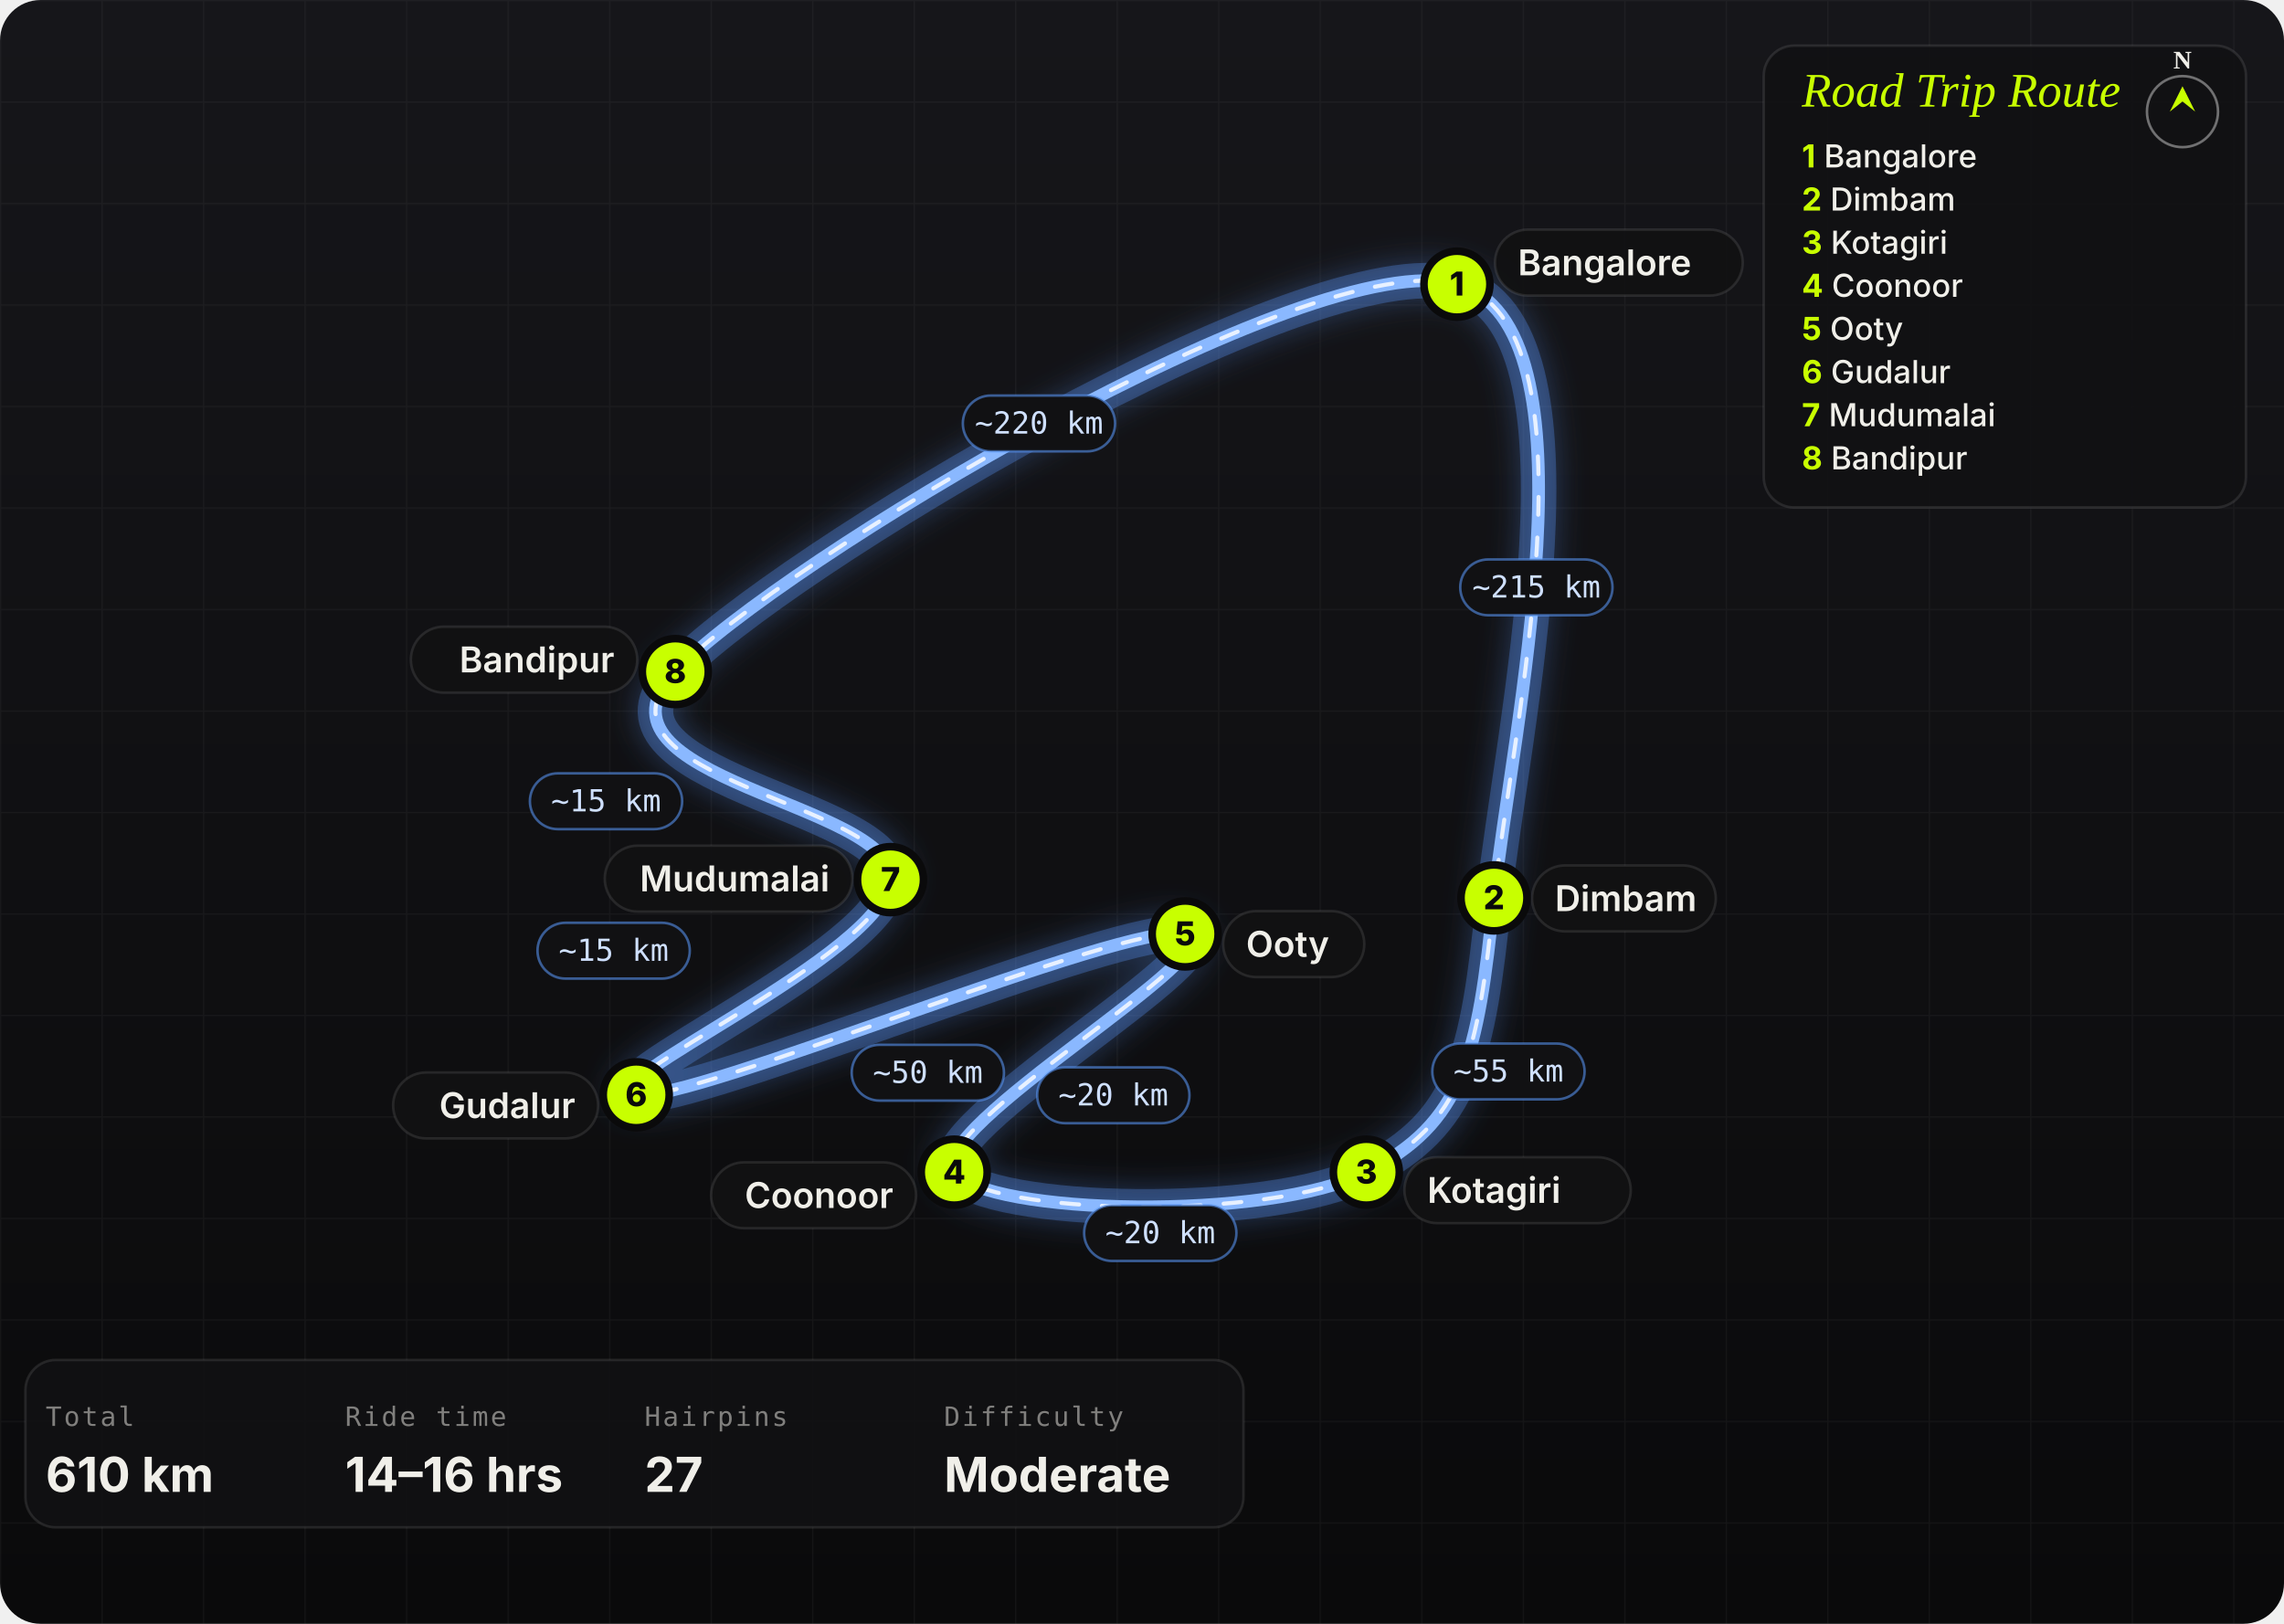
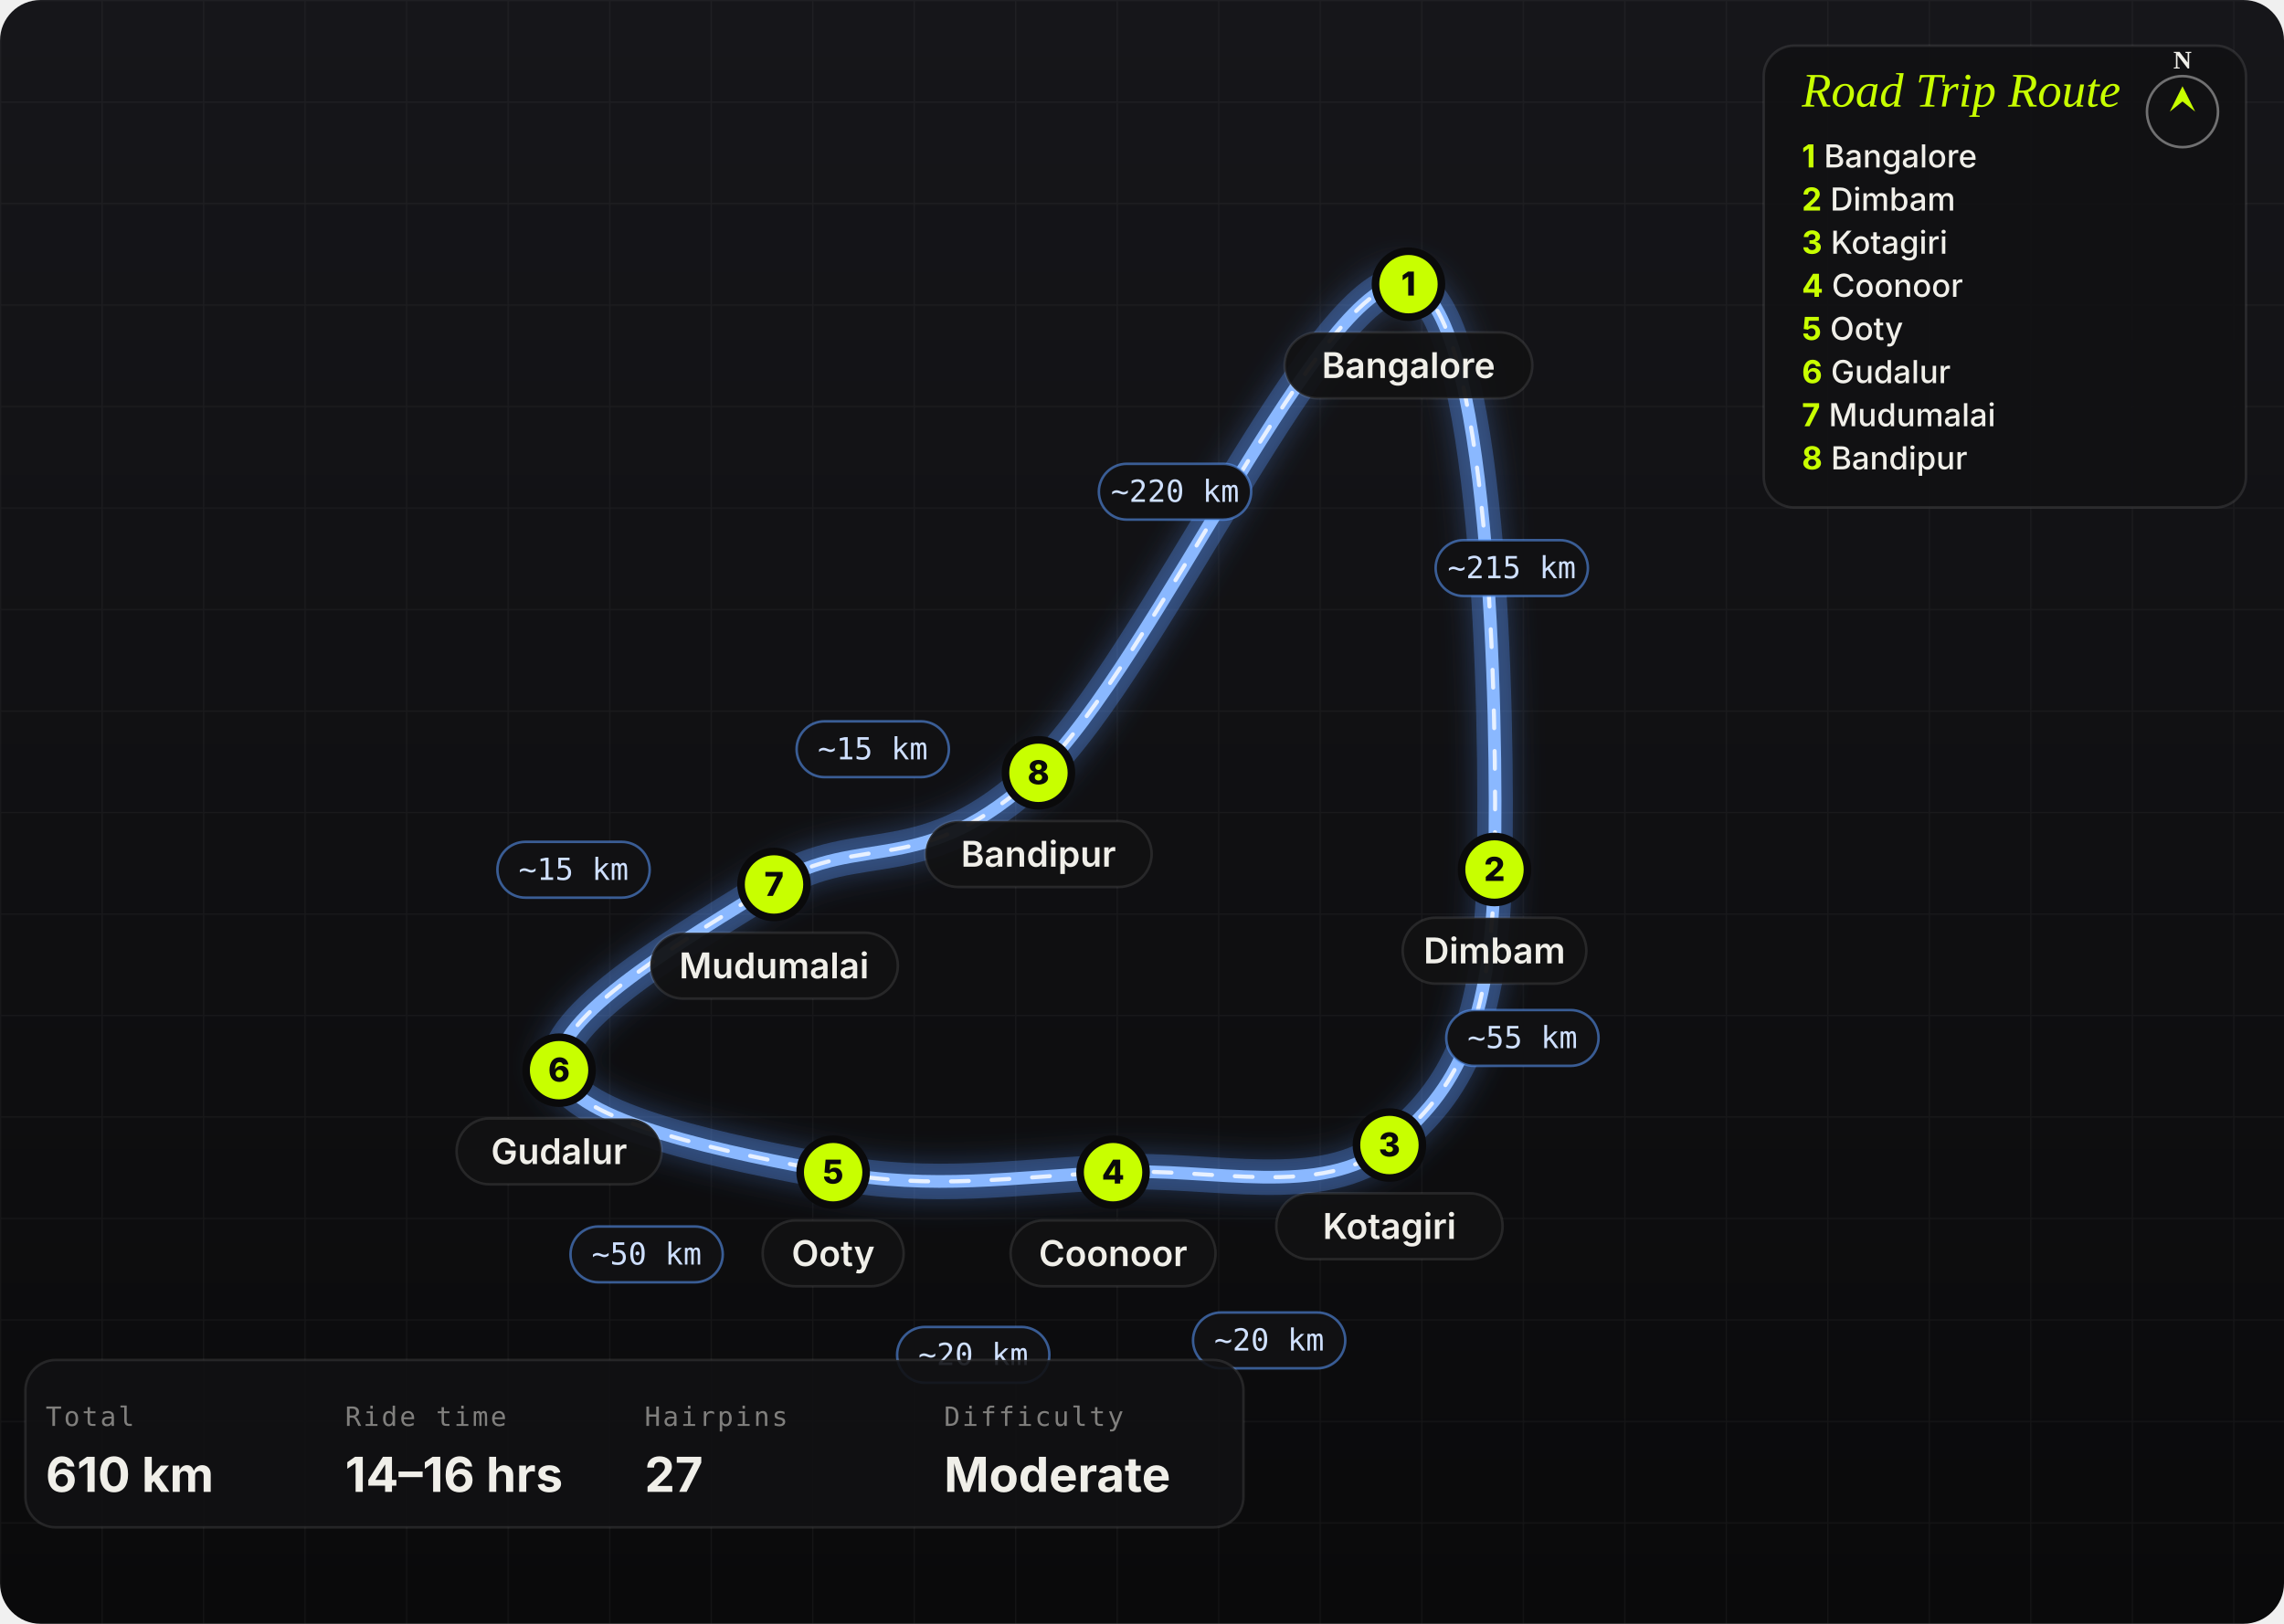
<svg xmlns="http://www.w3.org/2000/svg" class="rt-map" viewBox="0 0 900 640" role="img" aria-label="Schematic route map of The Nilgiri Loop">
  <defs>
    <linearGradient id="bg-nilgiriloop" x1="0" y1="0" x2="0" y2="1">
      <stop offset="0" stop-color="#16161a" />
      <stop offset="1" stop-color="#0a0a0b" />
    </linearGradient>
    <filter id="glow-nilgiriloop" x="-20%" y="-20%" width="140%" height="140%">
      <feGaussianBlur stdDeviation="6" result="b" />
      <feMerge>
        <feMergeNode in="b" />
        <feMergeNode in="SourceGraphic" />
      </feMerge>
    </filter>
    <pattern id="grid-nilgiriloop" width="40" height="40" patternUnits="userSpaceOnUse">
      <path d="M40 0H0V40" fill="none" stroke="#ffffff" stroke-opacity="0.04" />
    </pattern>
  </defs>
  <style>
.rt-map .seg rect{fill:#111113;stroke:#5b9aff;stroke-opacity:.55}
.rt-map .seg text{fill:#cfe0ff;font:500 12px/1 ui-monospace,Menlo,Consolas,monospace;text-anchor:middle}
.rt-map .lbg{fill:#111113;fill-opacity:.94;stroke:#ffffff;stroke-opacity:.1}
.rt-map .lbl{fill:#f0efe9;font:600 14px/1 system-ui,-apple-system,Segoe UI,sans-serif}
.rt-map .pin{fill:#c8ff00;stroke:#0a0a0b;stroke-width:3}
.rt-map .num{fill:#0a0a0b;font:800 13px/1 system-ui,-apple-system,Segoe UI,sans-serif}
.rt-map .lt{fill:#c8ff00;font:italic 400 19px/1 Georgia,"Times New Roman",serif}
.rt-map .lg{fill:#f0efe9;font:500 12.5px/1 system-ui,-apple-system,Segoe UI,sans-serif}
.rt-map .lnum{fill:#c8ff00;font-weight:700}
.rt-map .sk{fill:rgba(240,239,233,.5);font:500 10.5px/1 ui-monospace,Menlo,Consolas,monospace;letter-spacing:.08em;text-transform:uppercase}
.rt-map .sv{fill:#f0efe9;font:700 19px/1 system-ui,-apple-system,Segoe UI,sans-serif}
.rt-map .panel{fill:#111113;fill-opacity:.9;stroke:#ffffff;stroke-opacity:.1}
</style>
  <rect width="900" height="640" rx="16" fill="url(#bg-nilgiriloop)" />
  <rect width="900" height="640" rx="16" fill="url(#grid-nilgiriloop)" />
-   <path d="M 574.1 112.0 C 632.2 128.0, 595.2 290.9, 588.7 353.9 C 582.3 416.9, 576.7 442.5, 538.4 462.0 C 500.1 481.5, 388.9 478.9, 376.0 462.0 C 363.2 445.1, 489.5 373.6, 467.0 368.1 C 444.4 362.6, 271.6 435.3, 250.7 431.5 C 229.8 427.6, 348.1 376.7, 350.9 346.7 C 353.7 316.7, 225.9 307.0, 266.1 264.7 C 306.2 222.5, 516.0 96.0, 574.1 112.0" fill="none" stroke="#5b9aff" stroke-width="14" stroke-opacity=".3" stroke-linecap="round" stroke-linejoin="round" filter="url(#glow-nilgiriloop)" />
-   <path d="M 574.1 112.0 C 632.2 128.0, 595.2 290.9, 588.7 353.9 C 582.3 416.9, 576.7 442.5, 538.4 462.0 C 500.1 481.5, 388.9 478.9, 376.0 462.0 C 363.2 445.1, 489.5 373.6, 467.0 368.1 C 444.4 362.6, 271.6 435.3, 250.7 431.5 C 229.8 427.6, 348.1 376.7, 350.9 346.7 C 353.7 316.7, 225.9 307.0, 266.1 264.7 C 306.2 222.5, 516.0 96.0, 574.1 112.0" fill="none" stroke="#8ab8ff" stroke-width="5" stroke-linecap="round" stroke-linejoin="round" />
-   <path d="M 574.1 112.0 C 632.2 128.0, 595.2 290.9, 588.7 353.9 C 582.3 416.9, 576.7 442.5, 538.4 462.0 C 500.1 481.5, 388.9 478.9, 376.0 462.0 C 363.2 445.1, 489.5 373.6, 467.0 368.1 C 444.4 362.6, 271.6 435.3, 250.7 431.5 C 229.8 427.6, 348.1 376.7, 350.9 346.7 C 353.7 316.7, 225.9 307.0, 266.1 264.7 C 306.2 222.5, 516.0 96.0, 574.1 112.0" fill="none" stroke="#ffffff" stroke-width="1.6" stroke-dasharray="7 9" stroke-linecap="round" stroke-opacity=".8" />
+   <path d="M 555.0 112.0 C 587.3 118.9, 590.2 281.7, 588.9 342.7 C 587.5 403.8, 574.5 429.8, 547.5 451.3 C 520.4 472.7, 478.1 460.1, 438.6 462.0 C 399.2 463.9, 367.6 469.2, 328.3 462.0 C 289.0 454.8, 224.5 442.2, 220.3 421.8 C 216.1 401.4, 271.0 369.7, 305.0 348.6 C 339.0 327.5, 364.2 347.2, 409.2 304.6 C 454.2 262.0, 522.7 105.1, 555.0 112.0" fill="none" stroke="#5b9aff" stroke-width="14" stroke-opacity=".3" stroke-linecap="round" stroke-linejoin="round" filter="url(#glow-nilgiriloop)" />
+   <path d="M 555.0 112.0 C 587.3 118.9, 590.2 281.7, 588.9 342.7 C 587.5 403.8, 574.5 429.8, 547.5 451.3 C 520.4 472.7, 478.1 460.1, 438.6 462.0 C 399.2 463.9, 367.6 469.2, 328.3 462.0 C 289.0 454.8, 224.5 442.2, 220.3 421.8 C 216.1 401.4, 271.0 369.7, 305.0 348.6 C 339.0 327.5, 364.2 347.2, 409.2 304.6 C 454.2 262.0, 522.7 105.1, 555.0 112.0" fill="none" stroke="#8ab8ff" stroke-width="5" stroke-linecap="round" stroke-linejoin="round" />
+   <path d="M 555.0 112.0 C 587.3 118.9, 590.2 281.7, 588.9 342.7 C 587.5 403.8, 574.5 429.8, 547.5 451.3 C 520.4 472.7, 478.1 460.1, 438.6 462.0 C 399.2 463.9, 367.6 469.2, 328.3 462.0 C 289.0 454.8, 224.5 442.2, 220.3 421.8 C 216.1 401.4, 271.0 369.7, 305.0 348.6 C 339.0 327.5, 364.2 347.2, 409.2 304.6 C 454.2 262.0, 522.7 105.1, 555.0 112.0" fill="none" stroke="#ffffff" stroke-width="1.6" stroke-dasharray="7 9" stroke-linecap="round" stroke-opacity=".8" />
  <g class="seg">
-     <rect x="575.4" y="220.5" width="60" height="22" rx="11" />
-     <text x="605.4" y="235.5">~215 km</text>
+     <rect x="565.7" y="212.9" width="60" height="22" rx="11" />
+     <text x="595.7" y="227.9">~215 km</text>
  </g>
  <g class="seg">
-     <rect x="564.4" y="411.3" width="60" height="22" rx="11" />
-     <text x="594.4" y="426.3">~55 km</text>
+     <rect x="569.9" y="398.1" width="60" height="22" rx="11" />
+     <text x="599.9" y="413.1">~55 km</text>
  </g>
  <g class="seg">
-     <rect x="427.2" y="475.0" width="60" height="22" rx="11" />
-     <text x="457.2" y="490.0">~20 km</text>
+     <rect x="470.1" y="517.3" width="60" height="22" rx="11" />
+     <text x="500.1" y="532.3">~20 km</text>
  </g>
  <g class="seg">
-     <rect x="408.7" y="420.7" width="60" height="22" rx="11" />
-     <text x="438.7" y="435.7">~20 km</text>
+     <rect x="353.5" y="523.0" width="60" height="22" rx="11" />
+     <text x="383.5" y="538.0">~20 km</text>
  </g>
  <g class="seg">
-     <rect x="335.6" y="411.8" width="60" height="22" rx="11" />
-     <text x="365.6" y="426.8">~50 km</text>
+     <rect x="224.8" y="483.4" width="60" height="22" rx="11" />
+     <text x="254.8" y="498.4">~50 km</text>
  </g>
  <g class="seg">
-     <rect x="208.8" y="304.8" width="60" height="22" rx="11" />
-     <text x="238.8" y="319.8">~15 km</text>
+     <rect x="196.0" y="331.8" width="60" height="22" rx="11" />
+     <text x="226.0" y="346.8">~15 km</text>
  </g>
  <g class="seg">
-     <rect x="211.8" y="363.7" width="60" height="22" rx="11" />
-     <text x="241.8" y="378.7">~15 km</text>
+     <rect x="313.9" y="284.3" width="60" height="22" rx="11" />
+     <text x="343.9" y="299.3">~15 km</text>
  </g>
  <g class="seg">
-     <rect x="379.4" y="155.9" width="60" height="22" rx="11" />
-     <text x="409.4" y="170.9">~220 km</text>
+     <rect x="433.0" y="182.8" width="60" height="22" rx="11" />
+     <text x="463.0" y="197.8">~220 km</text>
  </g>
  <g class="node">
-     <rect x="589.1" y="90.5" width="97.6" height="26" rx="13" class="lbg" />
-     <text x="598.1" y="108.5" text-anchor="start" class="lbl">Bangalore</text>
-     <circle cx="574.1" cy="112.0" r="13" class="pin" />
-     <text x="574.1" y="116.5" text-anchor="middle" class="num">1</text>
+     <rect x="506.2" y="131.0" width="97.6" height="26" rx="13" class="lbg" />
+     <text x="555.0" y="149.0" text-anchor="middle" class="lbl">Bangalore</text>
+     <circle cx="555.0" cy="112.0" r="13" class="pin" />
+     <text x="555.0" y="116.5" text-anchor="middle" class="num">1</text>
  </g>
  <g class="node">
-     <rect x="603.7" y="341.1" width="72.4" height="26" rx="13" class="lbg" />
-     <text x="612.7" y="359.1" text-anchor="start" class="lbl">Dimbam</text>
-     <circle cx="588.7" cy="353.9" r="13" class="pin" />
-     <text x="588.7" y="358.4" text-anchor="middle" class="num">2</text>
+     <rect x="552.7" y="361.7" width="72.4" height="26" rx="13" class="lbg" />
+     <text x="588.9" y="379.7" text-anchor="middle" class="lbl">Dimbam</text>
+     <circle cx="588.9" cy="342.7" r="13" class="pin" />
+     <text x="588.9" y="347.2" text-anchor="middle" class="num">2</text>
  </g>
  <g class="node">
-     <rect x="553.4" y="456.1" width="89.2" height="26" rx="13" class="lbg" />
-     <text x="562.4" y="474.1" text-anchor="start" class="lbl">Kotagiri</text>
-     <circle cx="538.4" cy="462.0" r="13" class="pin" />
-     <text x="538.4" y="466.5" text-anchor="middle" class="num">3</text>
+     <rect x="502.9" y="470.3" width="89.2" height="26" rx="13" class="lbg" />
+     <text x="547.5" y="488.3" text-anchor="middle" class="lbl">Kotagiri</text>
+     <circle cx="547.5" cy="451.3" r="13" class="pin" />
+     <text x="547.5" y="455.8" text-anchor="middle" class="num">3</text>
  </g>
  <g class="node">
-     <rect x="280.2" y="458.1" width="80.8" height="26" rx="13" class="lbg" />
-     <text x="352.0" y="476.1" text-anchor="end" class="lbl">Coonoor</text>
-     <circle cx="376.0" cy="462.0" r="13" class="pin" />
-     <text x="376.0" y="466.5" text-anchor="middle" class="num">4</text>
+     <rect x="398.2" y="481.0" width="80.8" height="26" rx="13" class="lbg" />
+     <text x="438.6" y="499.0" text-anchor="middle" class="lbl">Coonoor</text>
+     <circle cx="438.6" cy="462.0" r="13" class="pin" />
+     <text x="438.6" y="466.5" text-anchor="middle" class="num">4</text>
  </g>
  <g class="node">
-     <rect x="482.0" y="359.1" width="55.6" height="26" rx="13" class="lbg" />
-     <text x="491.0" y="377.1" text-anchor="start" class="lbl">Ooty</text>
-     <circle cx="467.0" cy="368.1" r="13" class="pin" />
-     <text x="467.0" y="372.6" text-anchor="middle" class="num">5</text>
+     <rect x="300.5" y="481.0" width="55.6" height="26" rx="13" class="lbg" />
+     <text x="328.3" y="499.0" text-anchor="middle" class="lbl">Ooty</text>
+     <circle cx="328.3" cy="462.0" r="13" class="pin" />
+     <text x="328.3" y="466.5" text-anchor="middle" class="num">5</text>
  </g>
  <g class="node">
-     <rect x="154.9" y="422.7" width="80.8" height="26" rx="13" class="lbg" />
-     <text x="226.7" y="440.7" text-anchor="end" class="lbl">Gudalur</text>
-     <circle cx="250.7" cy="431.5" r="13" class="pin" />
-     <text x="250.7" y="436.0" text-anchor="middle" class="num">6</text>
+     <rect x="179.9" y="440.8" width="80.8" height="26" rx="13" class="lbg" />
+     <text x="220.3" y="458.8" text-anchor="middle" class="lbl">Gudalur</text>
+     <circle cx="220.3" cy="421.8" r="13" class="pin" />
+     <text x="220.3" y="426.3" text-anchor="middle" class="num">6</text>
  </g>
  <g class="node">
-     <rect x="238.3" y="333.3" width="97.6" height="26" rx="13" class="lbg" />
-     <text x="326.9" y="351.3" text-anchor="end" class="lbl">Mudumalai</text>
-     <circle cx="350.9" cy="346.7" r="13" class="pin" />
-     <text x="350.9" y="351.2" text-anchor="middle" class="num">7</text>
+     <rect x="256.2" y="367.6" width="97.6" height="26" rx="13" class="lbg" />
+     <text x="305.0" y="385.6" text-anchor="middle" class="lbl">Mudumalai</text>
+     <circle cx="305.0" cy="348.6" r="13" class="pin" />
+     <text x="305.0" y="353.1" text-anchor="middle" class="num">7</text>
  </g>
  <g class="node">
-     <rect x="161.9" y="247.0" width="89.2" height="26" rx="13" class="lbg" />
-     <text x="242.1" y="265.0" text-anchor="end" class="lbl">Bandipur</text>
-     <circle cx="266.1" cy="264.7" r="13" class="pin" />
-     <text x="266.1" y="269.2" text-anchor="middle" class="num">8</text>
+     <rect x="364.6" y="323.6" width="89.2" height="26" rx="13" class="lbg" />
+     <text x="409.2" y="341.6" text-anchor="middle" class="lbl">Bandipur</text>
+     <circle cx="409.2" cy="304.6" r="13" class="pin" />
+     <text x="409.2" y="309.1" text-anchor="middle" class="num">8</text>
  </g>
  <g>
    <rect x="695" y="18" width="190" height="182" rx="12" class="panel" />
    <text x="710" y="42" class="lt">Road Trip Route</text>
    <text y="66" class="lg">
      <tspan x="710" dy="0">
        <tspan class="lnum">1</tspan>  Bangalore</tspan>
      <tspan x="710" dy="17">
        <tspan class="lnum">2</tspan>  Dimbam</tspan>
      <tspan x="710" dy="17">
        <tspan class="lnum">3</tspan>  Kotagiri</tspan>
      <tspan x="710" dy="17">
        <tspan class="lnum">4</tspan>  Coonoor</tspan>
      <tspan x="710" dy="17">
        <tspan class="lnum">5</tspan>  Ooty</tspan>
      <tspan x="710" dy="17">
        <tspan class="lnum">6</tspan>  Gudalur</tspan>
      <tspan x="710" dy="17">
        <tspan class="lnum">7</tspan>  Mudumalai</tspan>
      <tspan x="710" dy="17">
        <tspan class="lnum">8</tspan>  Bandipur</tspan>
    </text>
    <g transform="translate(860,44)">
      <circle r="14" fill="none" stroke="#fff" stroke-opacity=".4" />
      <path d="M0-10l5 10-5-4-5 4z" fill="#c8ff00" />
      <text y="-17" text-anchor="middle" fill="#f0efe9" font-size="10" font-weight="700">N</text>
    </g>
  </g>
  <rect x="10" y="536" width="480" height="66" rx="12" class="panel" />
  <g transform="translate(18,562)">
    <text class="sk" y="0">Total</text>
    <text class="sv" y="26">610 km</text>
  </g>
  <g transform="translate(136,562)">
    <text class="sk" y="0">Ride time</text>
    <text class="sv" y="26">14–16 hrs</text>
  </g>
  <g transform="translate(254,562)">
    <text class="sk" y="0">Hairpins</text>
    <text class="sv" y="26">27</text>
  </g>
  <g transform="translate(372,562)">
    <text class="sk" y="0">Difficulty</text>
    <text class="sv" y="26">Moderate</text>
  </g>
</svg>
